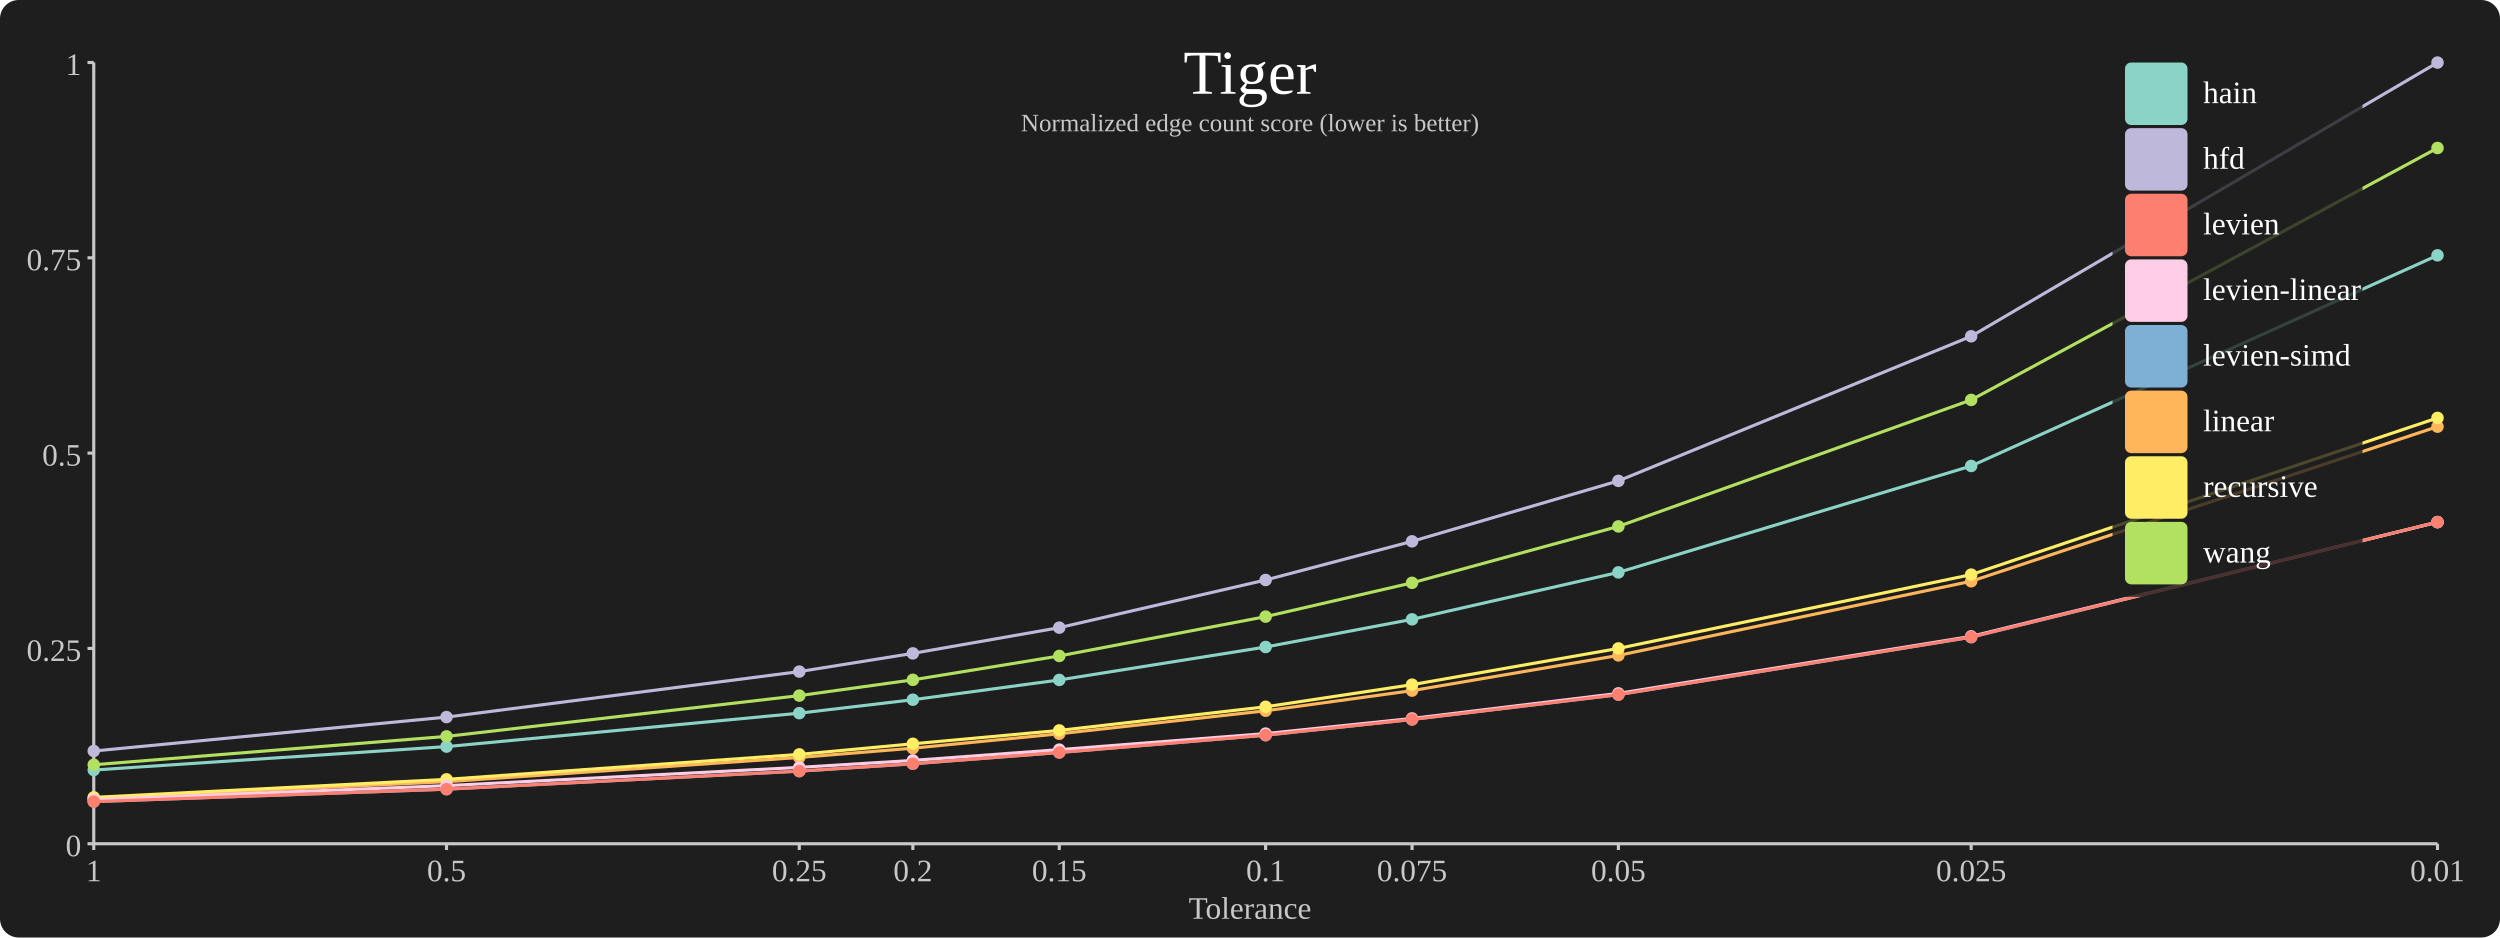
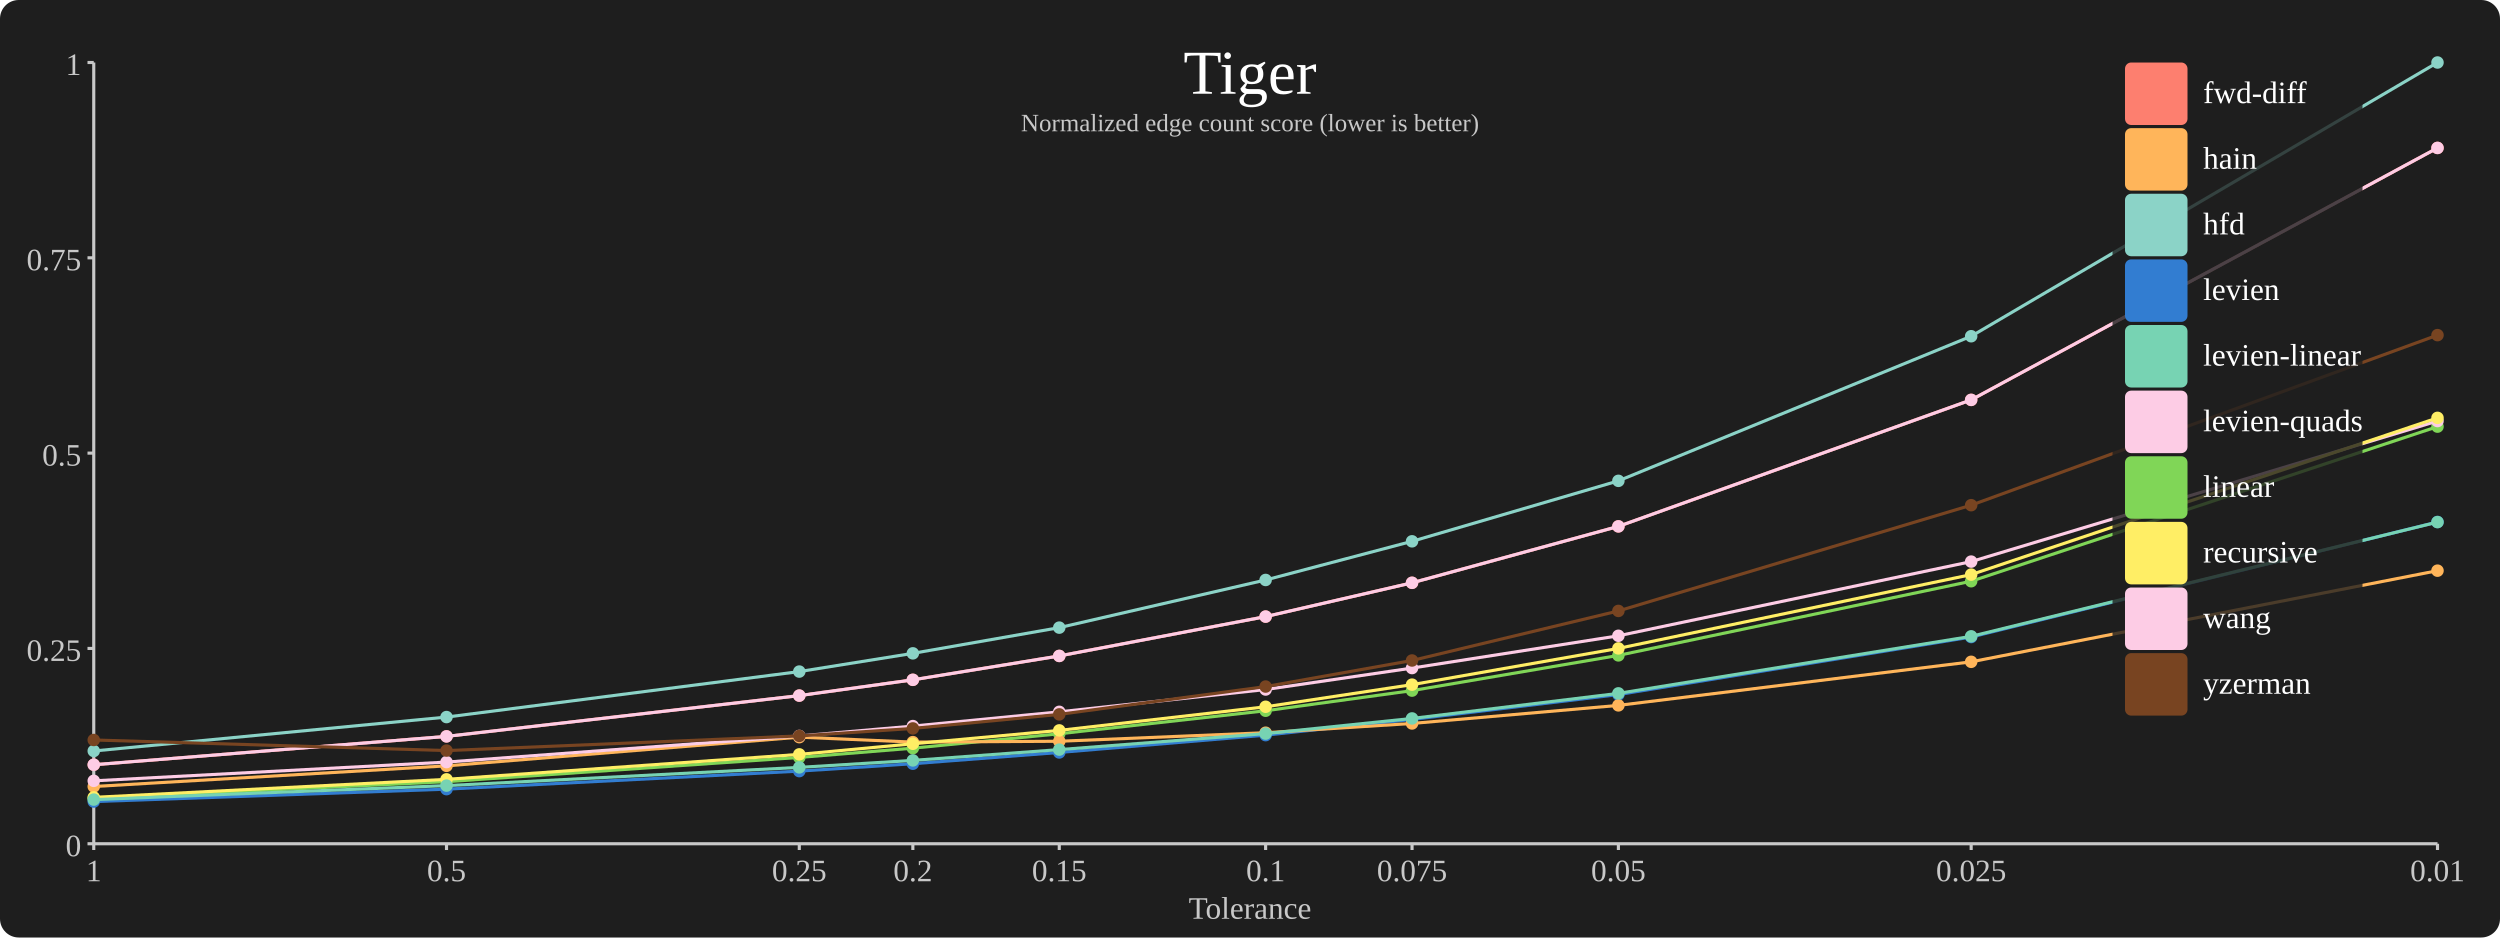
<svg xmlns="http://www.w3.org/2000/svg" viewBox="0 0 800 300">
  <rect x="0" y="0" width="800" height="300" ry="6" style="fill:rgb(30,30,30);stroke:none;fill-opacity:1;stroke-opacity:1;" />
  <path d="M 30 20 L 30 270" style="stroke:rgb(200,200,200);stroke-width:1" />
  <path d="M 30 270 L 780 270" style="stroke:rgb(200,200,200);stroke-width:1" />
  <path d="M 780 270 L 780 272" style="stroke:rgb(200,200,200);stroke-width:1" />
  <text x="780" y="282" style="font-size:10px;fill:rgb(200,200,200);text-anchor:middle;text-align:center;"> 0.01 </text>
  <path d="M 630.772 270 L 630.772 272" style="stroke:rgb(200,200,200);stroke-width:1" />
  <text x="630.772" y="282" style="font-size:10px;fill:rgb(200,200,200);text-anchor:middle;text-align:center;"> 0.025 </text>
  <path d="M 517.886 270 L 517.886 272" style="stroke:rgb(200,200,200);stroke-width:1" />
  <text x="517.886" y="282" style="font-size:10px;fill:rgb(200,200,200);text-anchor:middle;text-align:center;"> 0.05 </text>
  <path d="M 451.852 270 L 451.852 272" style="stroke:rgb(200,200,200);stroke-width:1" />
  <text x="451.852" y="282" style="font-size:10px;fill:rgb(200,200,200);text-anchor:middle;text-align:center;"> 0.075 </text>
  <path d="M 405 270 L 405 272" style="stroke:rgb(200,200,200);stroke-width:1" />
  <text x="405" y="282" style="font-size:10px;fill:rgb(200,200,200);text-anchor:middle;text-align:center;"> 0.1 </text>
  <path d="M 338.966 270 L 338.966 272" style="stroke:rgb(200,200,200);stroke-width:1" />
  <text x="338.966" y="282" style="font-size:10px;fill:rgb(200,200,200);text-anchor:middle;text-align:center;"> 0.15 </text>
  <path d="M 292.114 270 L 292.114 272" style="stroke:rgb(200,200,200);stroke-width:1" />
  <text x="292.114" y="282" style="font-size:10px;fill:rgb(200,200,200);text-anchor:middle;text-align:center;"> 0.2 </text>
  <path d="M 255.773 270 L 255.773 272" style="stroke:rgb(200,200,200);stroke-width:1" />
  <text x="255.773" y="282" style="font-size:10px;fill:rgb(200,200,200);text-anchor:middle;text-align:center;"> 0.25 </text>
  <path d="M 142.886 270 L 142.886 272" style="stroke:rgb(200,200,200);stroke-width:1" />
  <text x="142.886" y="282" style="font-size:10px;fill:rgb(200,200,200);text-anchor:middle;text-align:center;"> 0.5 </text>
  <path d="M 30 270 L 30 272" style="stroke:rgb(200,200,200);stroke-width:1" />
  <text x="30" y="282" style="font-size:10px;fill:rgb(200,200,200);text-anchor:middle;text-align:center;"> 1 </text>
  <path d="M 28 270 L 30 270" style="stroke:rgb(200,200,200);stroke-width:1" />
  <text x="26" y="274" style="font-size:10px;fill:rgb(200,200,200);text-anchor:end;text-align:right;"> 0 </text>
  <path d="M 28 207.5 L 30 207.5" style="stroke:rgb(200,200,200);stroke-width:1" />
  <text x="26" y="211.5" style="font-size:10px;fill:rgb(200,200,200);text-anchor:end;text-align:right;"> 0.25 </text>
  <path d="M 28 145 L 30 145" style="stroke:rgb(200,200,200);stroke-width:1" />
  <text x="26" y="149" style="font-size:10px;fill:rgb(200,200,200);text-anchor:end;text-align:right;"> 0.5 </text>
  <path d="M 28 82.5 L 30 82.5" style="stroke:rgb(200,200,200);stroke-width:1" />
  <text x="26" y="86.5" style="font-size:10px;fill:rgb(200,200,200);text-anchor:end;text-align:right;"> 0.75 </text>
  <path d="M 28 20 L 30 20" style="stroke:rgb(200,200,200);stroke-width:1" />
  <text x="26" y="24" style="font-size:10px;fill:rgb(200,200,200);text-anchor:end;text-align:right;"> 1 </text>
  <text x="400" y="294" style="font-size:10px;fill:rgb(200,200,200);text-anchor:middle;text-align:center;"> Tolerance </text>
-   <circle cx="780" cy="136.528" r="2" style="fill:rgb(255,181,90);stroke:none;fill-opacity:1;stroke-opacity:1;" />
-   <path d="M 780 136.528 L 630.772 185.998" style="stroke:rgb(255,181,90);stroke-width:1" />
-   <circle cx="630.772" cy="185.998" r="2" style="fill:rgb(255,181,90);stroke:none;fill-opacity:1;stroke-opacity:1;" />
-   <path d="M 630.772 185.998 L 517.886 209.728" style="stroke:rgb(255,181,90);stroke-width:1" />
-   <circle cx="517.886" cy="209.728" r="2" style="fill:rgb(255,181,90);stroke:none;fill-opacity:1;stroke-opacity:1;" />
-   <path d="M 517.886 209.728 L 451.852 220.998" style="stroke:rgb(255,181,90);stroke-width:1" />
-   <circle cx="451.852" cy="220.998" r="2" style="fill:rgb(255,181,90);stroke:none;fill-opacity:1;stroke-opacity:1;" />
-   <path d="M 451.852 220.998 L 405 227.442" style="stroke:rgb(255,181,90);stroke-width:1" />
-   <circle cx="405" cy="227.442" r="2" style="fill:rgb(255,181,90);stroke:none;fill-opacity:1;stroke-opacity:1;" />
-   <path d="M 405 227.442 L 338.966 234.805" style="stroke:rgb(255,181,90);stroke-width:1" />
-   <circle cx="338.966" cy="234.805" r="2" style="fill:rgb(255,181,90);stroke:none;fill-opacity:1;stroke-opacity:1;" />
-   <path d="M 338.966 234.805 L 292.114 239.415" style="stroke:rgb(255,181,90);stroke-width:1" />
-   <circle cx="292.114" cy="239.415" r="2" style="fill:rgb(255,181,90);stroke:none;fill-opacity:1;stroke-opacity:1;" />
-   <path d="M 292.114 239.415 L 255.773 242.38" style="stroke:rgb(255,181,90);stroke-width:1" />
-   <circle cx="255.773" cy="242.38" r="2" style="fill:rgb(255,181,90);stroke:none;fill-opacity:1;stroke-opacity:1;" />
-   <path d="M 255.773 242.38 L 142.886 250.13" style="stroke:rgb(255,181,90);stroke-width:1" />
-   <circle cx="142.886" cy="250.13" r="2" style="fill:rgb(255,181,90);stroke:none;fill-opacity:1;stroke-opacity:1;" />
-   <path d="M 142.886 250.13 L 30 255.44" style="stroke:rgb(255,181,90);stroke-width:1" />
-   <circle cx="30" cy="255.44" r="2" style="fill:rgb(255,181,90);stroke:none;fill-opacity:1;stroke-opacity:1;" />
-   <circle cx="780" cy="81.708" r="2" style="fill:rgb(139,211,199);stroke:none;fill-opacity:1;stroke-opacity:1;" />
-   <path d="M 780 81.708 L 630.772 149.113" style="stroke:rgb(139,211,199);stroke-width:1" />
-   <circle cx="630.772" cy="149.113" r="2" style="fill:rgb(139,211,199);stroke:none;fill-opacity:1;stroke-opacity:1;" />
-   <path d="M 630.772 149.113 L 517.886 183.162" style="stroke:rgb(139,211,199);stroke-width:1" />
-   <circle cx="517.886" cy="183.162" r="2" style="fill:rgb(139,211,199);stroke:none;fill-opacity:1;stroke-opacity:1;" />
-   <path d="M 517.886 183.162 L 451.852 198.188" style="stroke:rgb(139,211,199);stroke-width:1" />
-   <circle cx="451.852" cy="198.188" r="2" style="fill:rgb(139,211,199);stroke:none;fill-opacity:1;stroke-opacity:1;" />
-   <path d="M 451.852 198.188 L 405 207.04" style="stroke:rgb(139,211,199);stroke-width:1" />
-   <circle cx="405" cy="207.04" r="2" style="fill:rgb(139,211,199);stroke:none;fill-opacity:1;stroke-opacity:1;" />
-   <path d="M 405 207.04 L 338.966 217.577" style="stroke:rgb(139,211,199);stroke-width:1" />
-   <circle cx="338.966" cy="217.577" r="2" style="fill:rgb(139,211,199);stroke:none;fill-opacity:1;stroke-opacity:1;" />
-   <path d="M 338.966 217.577 L 292.114 223.907" style="stroke:rgb(139,211,199);stroke-width:1" />
-   <circle cx="292.114" cy="223.907" r="2" style="fill:rgb(139,211,199);stroke:none;fill-opacity:1;stroke-opacity:1;" />
-   <path d="M 292.114 223.907 L 255.773 228.21" style="stroke:rgb(139,211,199);stroke-width:1" />
-   <circle cx="255.773" cy="228.21" r="2" style="fill:rgb(139,211,199);stroke:none;fill-opacity:1;stroke-opacity:1;" />
-   <path d="M 255.773 228.21 L 142.886 238.907" style="stroke:rgb(139,211,199);stroke-width:1" />
-   <circle cx="142.886" cy="238.907" r="2" style="fill:rgb(139,211,199);stroke:none;fill-opacity:1;stroke-opacity:1;" />
-   <path d="M 142.886 238.907 L 30 246.395" style="stroke:rgb(139,211,199);stroke-width:1" />
-   <circle cx="30" cy="246.395" r="2" style="fill:rgb(139,211,199);stroke:none;fill-opacity:1;stroke-opacity:1;" />
-   <circle cx="780" cy="47.355" r="2" style="fill:rgb(178,224,97);stroke:none;fill-opacity:1;stroke-opacity:1;" />
-   <path d="M 780 47.355 L 630.772 127.975" style="stroke:rgb(178,224,97);stroke-width:1" />
-   <circle cx="630.772" cy="127.975" r="2" style="fill:rgb(178,224,97);stroke:none;fill-opacity:1;stroke-opacity:1;" />
-   <path d="M 630.772 127.975 L 517.886 168.45" style="stroke:rgb(178,224,97);stroke-width:1" />
-   <circle cx="517.886" cy="168.45" r="2" style="fill:rgb(178,224,97);stroke:none;fill-opacity:1;stroke-opacity:1;" />
-   <path d="M 517.886 168.45 L 451.852 186.502" style="stroke:rgb(178,224,97);stroke-width:1" />
-   <circle cx="451.852" cy="186.502" r="2" style="fill:rgb(178,224,97);stroke:none;fill-opacity:1;stroke-opacity:1;" />
-   <path d="M 451.852 186.502 L 405 197.317" style="stroke:rgb(178,224,97);stroke-width:1" />
-   <circle cx="405" cy="197.317" r="2" style="fill:rgb(178,224,97);stroke:none;fill-opacity:1;stroke-opacity:1;" />
-   <path d="M 405 197.317 L 338.966 209.903" style="stroke:rgb(178,224,97);stroke-width:1" />
-   <circle cx="338.966" cy="209.903" r="2" style="fill:rgb(178,224,97);stroke:none;fill-opacity:1;stroke-opacity:1;" />
-   <path d="M 338.966 209.903 L 292.114 217.545" style="stroke:rgb(178,224,97);stroke-width:1" />
-   <circle cx="292.114" cy="217.545" r="2" style="fill:rgb(178,224,97);stroke:none;fill-opacity:1;stroke-opacity:1;" />
-   <path d="M 292.114 217.545 L 255.773 222.593" style="stroke:rgb(178,224,97);stroke-width:1" />
-   <circle cx="255.773" cy="222.593" r="2" style="fill:rgb(178,224,97);stroke:none;fill-opacity:1;stroke-opacity:1;" />
-   <path d="M 255.773 222.593 L 142.886 235.643" style="stroke:rgb(178,224,97);stroke-width:1" />
-   <circle cx="142.886" cy="235.643" r="2" style="fill:rgb(178,224,97);stroke:none;fill-opacity:1;stroke-opacity:1;" />
-   <path d="M 142.886 235.643 L 30 244.718" style="stroke:rgb(178,224,97);stroke-width:1" />
-   <circle cx="30" cy="244.718" r="2" style="fill:rgb(178,224,97);stroke:none;fill-opacity:1;stroke-opacity:1;" />
-   <circle cx="780" cy="167.08" r="2" style="fill:rgb(126,176,213);stroke:none;fill-opacity:1;stroke-opacity:1;" />
-   <path d="M 780 167.08 L 630.772 203.905" style="stroke:rgb(126,176,213);stroke-width:1" />
-   <circle cx="630.772" cy="203.905" r="2" style="fill:rgb(126,176,213);stroke:none;fill-opacity:1;stroke-opacity:1;" />
-   <path d="M 630.772 203.905 L 517.886 222.292" style="stroke:rgb(126,176,213);stroke-width:1" />
-   <circle cx="517.886" cy="222.292" r="2" style="fill:rgb(126,176,213);stroke:none;fill-opacity:1;stroke-opacity:1;" />
-   <path d="M 517.886 222.292 L 451.852 230.228" style="stroke:rgb(126,176,213);stroke-width:1" />
-   <circle cx="451.852" cy="230.228" r="2" style="fill:rgb(126,176,213);stroke:none;fill-opacity:1;stroke-opacity:1;" />
-   <path d="M 451.852 230.228 L 405 235.255" style="stroke:rgb(126,176,213);stroke-width:1" />
-   <circle cx="405" cy="235.255" r="2" style="fill:rgb(126,176,213);stroke:none;fill-opacity:1;stroke-opacity:1;" />
-   <path d="M 405 235.255 L 338.966 240.795" style="stroke:rgb(126,176,213);stroke-width:1" />
-   <circle cx="338.966" cy="240.795" r="2" style="fill:rgb(126,176,213);stroke:none;fill-opacity:1;stroke-opacity:1;" />
-   <path d="M 338.966 240.795 L 292.114 244.407" style="stroke:rgb(126,176,213);stroke-width:1" />
-   <circle cx="292.114" cy="244.407" r="2" style="fill:rgb(126,176,213);stroke:none;fill-opacity:1;stroke-opacity:1;" />
-   <path d="M 292.114 244.407 L 255.773 246.76" style="stroke:rgb(126,176,213);stroke-width:1" />
-   <circle cx="255.773" cy="246.76" r="2" style="fill:rgb(126,176,213);stroke:none;fill-opacity:1;stroke-opacity:1;" />
-   <path d="M 255.773 246.76 L 142.886 252.532" style="stroke:rgb(126,176,213);stroke-width:1" />
-   <circle cx="142.886" cy="252.532" r="2" style="fill:rgb(126,176,213);stroke:none;fill-opacity:1;stroke-opacity:1;" />
-   <path d="M 142.886 252.532 L 30 256.505" style="stroke:rgb(126,176,213);stroke-width:1" />
-   <circle cx="30" cy="256.505" r="2" style="fill:rgb(126,176,213);stroke:none;fill-opacity:1;stroke-opacity:1;" />
-   <circle cx="780" cy="133.73" r="2" style="fill:rgb(255,238,101);stroke:none;fill-opacity:1;stroke-opacity:1;" />
-   <path d="M 780 133.73 L 630.772 183.877" style="stroke:rgb(255,238,101);stroke-width:1" />
-   <circle cx="630.772" cy="183.877" r="2" style="fill:rgb(255,238,101);stroke:none;fill-opacity:1;stroke-opacity:1;" />
-   <path d="M 630.772 183.877 L 517.886 207.493" style="stroke:rgb(255,238,101);stroke-width:1" />
-   <circle cx="517.886" cy="207.493" r="2" style="fill:rgb(255,238,101);stroke:none;fill-opacity:1;stroke-opacity:1;" />
-   <path d="M 517.886 207.493 L 451.852 219.09" style="stroke:rgb(255,238,101);stroke-width:1" />
-   <circle cx="451.852" cy="219.09" r="2" style="fill:rgb(255,238,101);stroke:none;fill-opacity:1;stroke-opacity:1;" />
-   <path d="M 451.852 219.09 L 405 226.17" style="stroke:rgb(255,238,101);stroke-width:1" />
-   <circle cx="405" cy="226.17" r="2" style="fill:rgb(255,238,101);stroke:none;fill-opacity:1;stroke-opacity:1;" />
-   <path d="M 405 226.17 L 338.966 233.73" style="stroke:rgb(255,238,101);stroke-width:1" />
-   <circle cx="338.966" cy="233.73" r="2" style="fill:rgb(255,238,101);stroke:none;fill-opacity:1;stroke-opacity:1;" />
-   <path d="M 338.966 233.73 L 292.114 238.01" style="stroke:rgb(255,238,101);stroke-width:1" />
-   <circle cx="292.114" cy="238.01" r="2" style="fill:rgb(255,238,101);stroke:none;fill-opacity:1;stroke-opacity:1;" />
-   <path d="M 292.114 238.01 L 255.773 241.4" style="stroke:rgb(255,238,101);stroke-width:1" />
-   <circle cx="255.773" cy="241.4" r="2" style="fill:rgb(255,238,101);stroke:none;fill-opacity:1;stroke-opacity:1;" />
-   <path d="M 255.773 241.4 L 142.886 249.393" style="stroke:rgb(255,238,101);stroke-width:1" />
-   <circle cx="142.886" cy="249.393" r="2" style="fill:rgb(255,238,101);stroke:none;fill-opacity:1;stroke-opacity:1;" />
-   <path d="M 142.886 249.393 L 30 255.157" style="stroke:rgb(255,238,101);stroke-width:1" />
-   <circle cx="30" cy="255.157" r="2" style="fill:rgb(255,238,101);stroke:none;fill-opacity:1;stroke-opacity:1;" />
-   <circle cx="780" cy="167.077" r="2" style="fill:rgb(253,204,229);stroke:none;fill-opacity:1;stroke-opacity:1;" />
-   <path d="M 780 167.077 L 630.772 203.637" style="stroke:rgb(253,204,229);stroke-width:1" />
-   <circle cx="630.772" cy="203.637" r="2" style="fill:rgb(253,204,229);stroke:none;fill-opacity:1;stroke-opacity:1;" />
-   <path d="M 630.772 203.637 L 517.886 221.88" style="stroke:rgb(253,204,229);stroke-width:1" />
-   <circle cx="517.886" cy="221.88" r="2" style="fill:rgb(253,204,229);stroke:none;fill-opacity:1;stroke-opacity:1;" />
-   <path d="M 517.886 221.88 L 451.852 229.903" style="stroke:rgb(253,204,229);stroke-width:1" />
-   <circle cx="451.852" cy="229.903" r="2" style="fill:rgb(253,204,229);stroke:none;fill-opacity:1;stroke-opacity:1;" />
-   <path d="M 451.852 229.903 L 405 234.748" style="stroke:rgb(253,204,229);stroke-width:1" />
-   <circle cx="405" cy="234.748" r="2" style="fill:rgb(253,204,229);stroke:none;fill-opacity:1;stroke-opacity:1;" />
-   <path d="M 405 234.748 L 338.966 239.88" style="stroke:rgb(253,204,229);stroke-width:1" />
-   <circle cx="338.966" cy="239.88" r="2" style="fill:rgb(253,204,229);stroke:none;fill-opacity:1;stroke-opacity:1;" />
-   <path d="M 338.966 239.88 L 292.114 243.327" style="stroke:rgb(253,204,229);stroke-width:1" />
-   <circle cx="292.114" cy="243.327" r="2" style="fill:rgb(253,204,229);stroke:none;fill-opacity:1;stroke-opacity:1;" />
-   <path d="M 292.114 243.327 L 255.773 245.56" style="stroke:rgb(253,204,229);stroke-width:1" />
-   <circle cx="255.773" cy="245.56" r="2" style="fill:rgb(253,204,229);stroke:none;fill-opacity:1;stroke-opacity:1;" />
-   <path d="M 255.773 245.56 L 142.886 251.4" style="stroke:rgb(253,204,229);stroke-width:1" />
-   <circle cx="142.886" cy="251.4" r="2" style="fill:rgb(253,204,229);stroke:none;fill-opacity:1;stroke-opacity:1;" />
-   <path d="M 142.886 251.4 L 30 255.875" style="stroke:rgb(253,204,229);stroke-width:1" />
-   <circle cx="30" cy="255.875" r="2" style="fill:rgb(253,204,229);stroke:none;fill-opacity:1;stroke-opacity:1;" />
-   <circle cx="780" cy="167.048" r="2" style="fill:rgb(253,127,111);stroke:none;fill-opacity:1;stroke-opacity:1;" />
-   <path d="M 780 167.048 L 630.772 203.857" style="stroke:rgb(253,127,111);stroke-width:1" />
-   <circle cx="630.772" cy="203.857" r="2" style="fill:rgb(253,127,111);stroke:none;fill-opacity:1;stroke-opacity:1;" />
-   <path d="M 630.772 203.857 L 517.886 222.275" style="stroke:rgb(253,127,111);stroke-width:1" />
-   <circle cx="517.886" cy="222.275" r="2" style="fill:rgb(253,127,111);stroke:none;fill-opacity:1;stroke-opacity:1;" />
-   <path d="M 517.886 222.275 L 451.852 230.218" style="stroke:rgb(253,127,111);stroke-width:1" />
-   <circle cx="451.852" cy="230.218" r="2" style="fill:rgb(253,127,111);stroke:none;fill-opacity:1;stroke-opacity:1;" />
-   <path d="M 451.852 230.218 L 405 235.248" style="stroke:rgb(253,127,111);stroke-width:1" />
-   <circle cx="405" cy="235.248" r="2" style="fill:rgb(253,127,111);stroke:none;fill-opacity:1;stroke-opacity:1;" />
-   <path d="M 405 235.248 L 338.966 240.787" style="stroke:rgb(253,127,111);stroke-width:1" />
-   <circle cx="338.966" cy="240.787" r="2" style="fill:rgb(253,127,111);stroke:none;fill-opacity:1;stroke-opacity:1;" />
-   <path d="M 338.966 240.787 L 292.114 244.395" style="stroke:rgb(253,127,111);stroke-width:1" />
-   <circle cx="292.114" cy="244.395" r="2" style="fill:rgb(253,127,111);stroke:none;fill-opacity:1;stroke-opacity:1;" />
-   <path d="M 292.114 244.395 L 255.773 246.76" style="stroke:rgb(253,127,111);stroke-width:1" />
-   <circle cx="255.773" cy="246.76" r="2" style="fill:rgb(253,127,111);stroke:none;fill-opacity:1;stroke-opacity:1;" />
-   <path d="M 255.773 246.76 L 142.886 252.53" style="stroke:rgb(253,127,111);stroke-width:1" />
-   <circle cx="142.886" cy="252.53" r="2" style="fill:rgb(253,127,111);stroke:none;fill-opacity:1;stroke-opacity:1;" />
-   <path d="M 142.886 252.53 L 30 256.505" style="stroke:rgb(253,127,111);stroke-width:1" />
-   <circle cx="30" cy="256.505" r="2" style="fill:rgb(253,127,111);stroke:none;fill-opacity:1;stroke-opacity:1;" />
-   <circle cx="780" cy="20.023" r="2" style="fill:rgb(190,185,219);stroke:none;fill-opacity:1;stroke-opacity:1;" />
-   <path d="M 780 20.023 L 630.772 107.61" style="stroke:rgb(190,185,219);stroke-width:1" />
-   <circle cx="630.772" cy="107.61" r="2" style="fill:rgb(190,185,219);stroke:none;fill-opacity:1;stroke-opacity:1;" />
-   <path d="M 630.772 107.61 L 517.886 153.882" style="stroke:rgb(190,185,219);stroke-width:1" />
-   <circle cx="517.886" cy="153.882" r="2" style="fill:rgb(190,185,219);stroke:none;fill-opacity:1;stroke-opacity:1;" />
-   <path d="M 517.886 153.882 L 451.852 173.23" style="stroke:rgb(190,185,219);stroke-width:1" />
-   <circle cx="451.852" cy="173.23" r="2" style="fill:rgb(190,185,219);stroke:none;fill-opacity:1;stroke-opacity:1;" />
-   <path d="M 451.852 173.23 L 405 185.597" style="stroke:rgb(190,185,219);stroke-width:1" />
-   <circle cx="405" cy="185.597" r="2" style="fill:rgb(190,185,219);stroke:none;fill-opacity:1;stroke-opacity:1;" />
-   <path d="M 405 185.597 L 338.966 200.847" style="stroke:rgb(190,185,219);stroke-width:1" />
-   <circle cx="338.966" cy="200.847" r="2" style="fill:rgb(190,185,219);stroke:none;fill-opacity:1;stroke-opacity:1;" />
-   <path d="M 338.966 200.847 L 292.114 209.077" style="stroke:rgb(190,185,219);stroke-width:1" />
-   <circle cx="292.114" cy="209.077" r="2" style="fill:rgb(190,185,219);stroke:none;fill-opacity:1;stroke-opacity:1;" />
-   <path d="M 292.114 209.077 L 255.773 214.907" style="stroke:rgb(190,185,219);stroke-width:1" />
-   <circle cx="255.773" cy="214.907" r="2" style="fill:rgb(190,185,219);stroke:none;fill-opacity:1;stroke-opacity:1;" />
-   <path d="M 255.773 214.907 L 142.886 229.465" style="stroke:rgb(190,185,219);stroke-width:1" />
-   <circle cx="142.886" cy="229.465" r="2" style="fill:rgb(190,185,219);stroke:none;fill-opacity:1;stroke-opacity:1;" />
-   <path d="M 142.886 229.465 L 30 240.317" style="stroke:rgb(190,185,219);stroke-width:1" />
-   <circle cx="30" cy="240.317" r="2" style="fill:rgb(190,185,219);stroke:none;fill-opacity:1;stroke-opacity:1;" />
-   <rect x="676" y="16" width="80" height="175" ry="4" style="fill:rgb(30,30,30);stroke:none;fill-opacity:0.8;stroke-opacity:1;" />
-   <rect x="680" y="20" width="20" height="20" ry="2" style="fill:rgb(139,211,199);stroke:none;fill-opacity:1;stroke-opacity:1;" />
-   <text x="705" y="33" style="font-size:10px;fill:rgb(255,255,255);text-anchor:start;text-align:left;"> hain </text>
-   <rect x="680" y="41" width="20" height="20" ry="2" style="fill:rgb(190,185,219);stroke:none;fill-opacity:1;stroke-opacity:1;" />
-   <text x="705" y="54" style="font-size:10px;fill:rgb(255,255,255);text-anchor:start;text-align:left;"> hfd </text>
-   <rect x="680" y="62" width="20" height="20" ry="2" style="fill:rgb(253,127,111);stroke:none;fill-opacity:1;stroke-opacity:1;" />
-   <text x="705" y="75" style="font-size:10px;fill:rgb(255,255,255);text-anchor:start;text-align:left;"> levien </text>
-   <rect x="680" y="83" width="20" height="20" ry="2" style="fill:rgb(253,204,229);stroke:none;fill-opacity:1;stroke-opacity:1;" />
-   <text x="705" y="96" style="font-size:10px;fill:rgb(255,255,255);text-anchor:start;text-align:left;"> levien-linear </text>
-   <rect x="680" y="104" width="20" height="20" ry="2" style="fill:rgb(126,176,213);stroke:none;fill-opacity:1;stroke-opacity:1;" />
-   <text x="705" y="117" style="font-size:10px;fill:rgb(255,255,255);text-anchor:start;text-align:left;"> levien-simd </text>
-   <rect x="680" y="125" width="20" height="20" ry="2" style="fill:rgb(255,181,90);stroke:none;fill-opacity:1;stroke-opacity:1;" />
-   <text x="705" y="138" style="font-size:10px;fill:rgb(255,255,255);text-anchor:start;text-align:left;"> linear </text>
-   <rect x="680" y="146" width="20" height="20" ry="2" style="fill:rgb(255,238,101);stroke:none;fill-opacity:1;stroke-opacity:1;" />
-   <text x="705" y="159" style="font-size:10px;fill:rgb(255,255,255);text-anchor:start;text-align:left;"> recursive </text>
-   <rect x="680" y="167" width="20" height="20" ry="2" style="fill:rgb(178,224,97);stroke:none;fill-opacity:1;stroke-opacity:1;" />
-   <text x="705" y="180" style="font-size:10px;fill:rgb(255,255,255);text-anchor:start;text-align:left;"> wang </text>
+   <circle cx="780" cy="167.037" r="2" style="fill:rgb(50,125,209);stroke:none;fill-opacity:1;stroke-opacity:1;" />
+   <path d="M 780 167.037 L 630.772 203.853" style="stroke:rgb(50,125,209);stroke-width:1" />
+   <circle cx="630.772" cy="203.853" r="2" style="fill:rgb(50,125,209);stroke:none;fill-opacity:1;stroke-opacity:1;" />
+   <path d="M 630.772 203.853 L 517.886 222.27" style="stroke:rgb(50,125,209);stroke-width:1" />
+   <circle cx="517.886" cy="222.27" r="2" style="fill:rgb(50,125,209);stroke:none;fill-opacity:1;stroke-opacity:1;" />
+   <path d="M 517.886 222.27 L 451.852 230.215" style="stroke:rgb(50,125,209);stroke-width:1" />
+   <circle cx="451.852" cy="230.215" r="2" style="fill:rgb(50,125,209);stroke:none;fill-opacity:1;stroke-opacity:1;" />
+   <path d="M 451.852 230.215 L 405 235.245" style="stroke:rgb(50,125,209);stroke-width:1" />
+   <circle cx="405" cy="235.245" r="2" style="fill:rgb(50,125,209);stroke:none;fill-opacity:1;stroke-opacity:1;" />
+   <path d="M 405 235.245 L 338.966 240.785" style="stroke:rgb(50,125,209);stroke-width:1" />
+   <circle cx="338.966" cy="240.785" r="2" style="fill:rgb(50,125,209);stroke:none;fill-opacity:1;stroke-opacity:1;" />
+   <path d="M 338.966 240.785 L 292.114 244.393" style="stroke:rgb(50,125,209);stroke-width:1" />
+   <circle cx="292.114" cy="244.393" r="2" style="fill:rgb(50,125,209);stroke:none;fill-opacity:1;stroke-opacity:1;" />
+   <path d="M 292.114 244.393 L 255.773 246.757" style="stroke:rgb(50,125,209);stroke-width:1" />
+   <circle cx="255.773" cy="246.757" r="2" style="fill:rgb(50,125,209);stroke:none;fill-opacity:1;stroke-opacity:1;" />
+   <path d="M 255.773 246.757 L 142.886 252.528" style="stroke:rgb(50,125,209);stroke-width:1" />
+   <circle cx="142.886" cy="252.528" r="2" style="fill:rgb(50,125,209);stroke:none;fill-opacity:1;stroke-opacity:1;" />
+   <path d="M 142.886 252.528 L 30 256.502" style="stroke:rgb(50,125,209);stroke-width:1" />
+   <circle cx="30" cy="256.502" r="2" style="fill:rgb(50,125,209);stroke:none;fill-opacity:1;stroke-opacity:1;" />
+   <circle cx="780" cy="47.337" r="2" style="fill:rgb(253,127,111);stroke:none;fill-opacity:1;stroke-opacity:1;" />
+   <path d="M 780 47.337 L 630.772 127.962" style="stroke:rgb(253,127,111);stroke-width:1" />
+   <circle cx="630.772" cy="127.962" r="2" style="fill:rgb(253,127,111);stroke:none;fill-opacity:1;stroke-opacity:1;" />
+   <path d="M 630.772 127.962 L 517.886 168.44" style="stroke:rgb(253,127,111);stroke-width:1" />
+   <circle cx="517.886" cy="168.44" r="2" style="fill:rgb(253,127,111);stroke:none;fill-opacity:1;stroke-opacity:1;" />
+   <path d="M 517.886 168.44 L 451.852 186.498" style="stroke:rgb(253,127,111);stroke-width:1" />
+   <circle cx="451.852" cy="186.498" r="2" style="fill:rgb(253,127,111);stroke:none;fill-opacity:1;stroke-opacity:1;" />
+   <path d="M 451.852 186.498 L 405 197.31" style="stroke:rgb(253,127,111);stroke-width:1" />
+   <circle cx="405" cy="197.31" r="2" style="fill:rgb(253,127,111);stroke:none;fill-opacity:1;stroke-opacity:1;" />
+   <path d="M 405 197.31 L 338.966 209.897" style="stroke:rgb(253,127,111);stroke-width:1" />
+   <circle cx="338.966" cy="209.897" r="2" style="fill:rgb(253,127,111);stroke:none;fill-opacity:1;stroke-opacity:1;" />
+   <path d="M 338.966 209.897 L 292.114 217.54" style="stroke:rgb(253,127,111);stroke-width:1" />
+   <circle cx="292.114" cy="217.54" r="2" style="fill:rgb(253,127,111);stroke:none;fill-opacity:1;stroke-opacity:1;" />
+   <path d="M 292.114 217.54 L 255.773 222.59" style="stroke:rgb(253,127,111);stroke-width:1" />
+   <circle cx="255.773" cy="222.59" r="2" style="fill:rgb(253,127,111);stroke:none;fill-opacity:1;stroke-opacity:1;" />
+   <path d="M 255.773 222.59 L 142.886 235.64" style="stroke:rgb(253,127,111);stroke-width:1" />
+   <circle cx="142.886" cy="235.64" r="2" style="fill:rgb(253,127,111);stroke:none;fill-opacity:1;stroke-opacity:1;" />
+   <path d="M 142.886 235.64 L 30 244.715" style="stroke:rgb(253,127,111);stroke-width:1" />
+   <circle cx="30" cy="244.715" r="2" style="fill:rgb(253,127,111);stroke:none;fill-opacity:1;stroke-opacity:1;" />
+   <circle cx="780" cy="136.515" r="2" style="fill:rgb(128,214,87);stroke:none;fill-opacity:1;stroke-opacity:1;" />
+   <path d="M 780 136.515 L 630.772 185.99" style="stroke:rgb(128,214,87);stroke-width:1" />
+   <circle cx="630.772" cy="185.99" r="2" style="fill:rgb(128,214,87);stroke:none;fill-opacity:1;stroke-opacity:1;" />
+   <path d="M 630.772 185.99 L 517.886 209.722" style="stroke:rgb(128,214,87);stroke-width:1" />
+   <circle cx="517.886" cy="209.722" r="2" style="fill:rgb(128,214,87);stroke:none;fill-opacity:1;stroke-opacity:1;" />
+   <path d="M 517.886 209.722 L 451.852 220.995" style="stroke:rgb(128,214,87);stroke-width:1" />
+   <circle cx="451.852" cy="220.995" r="2" style="fill:rgb(128,214,87);stroke:none;fill-opacity:1;stroke-opacity:1;" />
+   <path d="M 451.852 220.995 L 405 227.438" style="stroke:rgb(128,214,87);stroke-width:1" />
+   <circle cx="405" cy="227.438" r="2" style="fill:rgb(128,214,87);stroke:none;fill-opacity:1;stroke-opacity:1;" />
+   <path d="M 405 227.438 L 338.966 234.803" style="stroke:rgb(128,214,87);stroke-width:1" />
+   <circle cx="338.966" cy="234.803" r="2" style="fill:rgb(128,214,87);stroke:none;fill-opacity:1;stroke-opacity:1;" />
+   <path d="M 338.966 234.803 L 292.114 239.412" style="stroke:rgb(128,214,87);stroke-width:1" />
+   <circle cx="292.114" cy="239.412" r="2" style="fill:rgb(128,214,87);stroke:none;fill-opacity:1;stroke-opacity:1;" />
+   <path d="M 292.114 239.412 L 255.773 242.377" style="stroke:rgb(128,214,87);stroke-width:1" />
+   <circle cx="255.773" cy="242.377" r="2" style="fill:rgb(128,214,87);stroke:none;fill-opacity:1;stroke-opacity:1;" />
+   <path d="M 255.773 242.377 L 142.886 250.13" style="stroke:rgb(128,214,87);stroke-width:1" />
+   <circle cx="142.886" cy="250.13" r="2" style="fill:rgb(128,214,87);stroke:none;fill-opacity:1;stroke-opacity:1;" />
+   <path d="M 142.886 250.13 L 30 255.438" style="stroke:rgb(128,214,87);stroke-width:1" />
+   <circle cx="30" cy="255.438" r="2" style="fill:rgb(128,214,87);stroke:none;fill-opacity:1;stroke-opacity:1;" />
+   <circle cx="780" cy="182.615" r="2" style="fill:rgb(255,181,90);stroke:none;fill-opacity:1;stroke-opacity:1;" />
+   <path d="M 780 182.615 L 630.772 211.782" style="stroke:rgb(255,181,90);stroke-width:1" />
+   <circle cx="630.772" cy="211.782" r="2" style="fill:rgb(255,181,90);stroke:none;fill-opacity:1;stroke-opacity:1;" />
+   <path d="M 630.772 211.782 L 517.886 225.72" style="stroke:rgb(255,181,90);stroke-width:1" />
+   <circle cx="517.886" cy="225.72" r="2" style="fill:rgb(255,181,90);stroke:none;fill-opacity:1;stroke-opacity:1;" />
+   <path d="M 517.886 225.72 L 451.852 231.507" style="stroke:rgb(255,181,90);stroke-width:1" />
+   <circle cx="451.852" cy="231.507" r="2" style="fill:rgb(255,181,90);stroke:none;fill-opacity:1;stroke-opacity:1;" />
+   <path d="M 451.852 231.507 L 405 234.465" style="stroke:rgb(255,181,90);stroke-width:1" />
+   <circle cx="405" cy="234.465" r="2" style="fill:rgb(255,181,90);stroke:none;fill-opacity:1;stroke-opacity:1;" />
+   <path d="M 405 234.465 L 338.966 237.202" style="stroke:rgb(255,181,90);stroke-width:1" />
+   <circle cx="338.966" cy="237.202" r="2" style="fill:rgb(255,181,90);stroke:none;fill-opacity:1;stroke-opacity:1;" />
+   <path d="M 338.966 237.202 L 292.114 237.472" style="stroke:rgb(255,181,90);stroke-width:1" />
+   <circle cx="292.114" cy="237.472" r="2" style="fill:rgb(255,181,90);stroke:none;fill-opacity:1;stroke-opacity:1;" />
+   <path d="M 292.114 237.472 L 255.773 235.893" style="stroke:rgb(255,181,90);stroke-width:1" />
+   <circle cx="255.773" cy="235.893" r="2" style="fill:rgb(255,181,90);stroke:none;fill-opacity:1;stroke-opacity:1;" />
+   <path d="M 255.773 235.893 L 142.886 245.072" style="stroke:rgb(255,181,90);stroke-width:1" />
+   <circle cx="142.886" cy="245.072" r="2" style="fill:rgb(255,181,90);stroke:none;fill-opacity:1;stroke-opacity:1;" />
+   <path d="M 142.886 245.072 L 30 251.683" style="stroke:rgb(255,181,90);stroke-width:1" />
+   <circle cx="30" cy="251.683" r="2" style="fill:rgb(255,181,90);stroke:none;fill-opacity:1;stroke-opacity:1;" />
+   <circle cx="780" cy="47.337" r="2" style="fill:rgb(253,204,229);stroke:none;fill-opacity:1;stroke-opacity:1;" />
+   <path d="M 780 47.337 L 630.772 127.962" style="stroke:rgb(253,204,229);stroke-width:1" />
+   <circle cx="630.772" cy="127.962" r="2" style="fill:rgb(253,204,229);stroke:none;fill-opacity:1;stroke-opacity:1;" />
+   <path d="M 630.772 127.962 L 517.886 168.44" style="stroke:rgb(253,204,229);stroke-width:1" />
+   <circle cx="517.886" cy="168.44" r="2" style="fill:rgb(253,204,229);stroke:none;fill-opacity:1;stroke-opacity:1;" />
+   <path d="M 517.886 168.44 L 451.852 186.498" style="stroke:rgb(253,204,229);stroke-width:1" />
+   <circle cx="451.852" cy="186.498" r="2" style="fill:rgb(253,204,229);stroke:none;fill-opacity:1;stroke-opacity:1;" />
+   <path d="M 451.852 186.498 L 405 197.31" style="stroke:rgb(253,204,229);stroke-width:1" />
+   <circle cx="405" cy="197.31" r="2" style="fill:rgb(253,204,229);stroke:none;fill-opacity:1;stroke-opacity:1;" />
+   <path d="M 405 197.31 L 338.966 209.897" style="stroke:rgb(253,204,229);stroke-width:1" />
+   <circle cx="338.966" cy="209.897" r="2" style="fill:rgb(253,204,229);stroke:none;fill-opacity:1;stroke-opacity:1;" />
+   <path d="M 338.966 209.897 L 292.114 217.54" style="stroke:rgb(253,204,229);stroke-width:1" />
+   <circle cx="292.114" cy="217.54" r="2" style="fill:rgb(253,204,229);stroke:none;fill-opacity:1;stroke-opacity:1;" />
+   <path d="M 292.114 217.54 L 255.773 222.59" style="stroke:rgb(253,204,229);stroke-width:1" />
+   <circle cx="255.773" cy="222.59" r="2" style="fill:rgb(253,204,229);stroke:none;fill-opacity:1;stroke-opacity:1;" />
+   <path d="M 255.773 222.59 L 142.886 235.64" style="stroke:rgb(253,204,229);stroke-width:1" />
+   <circle cx="142.886" cy="235.64" r="2" style="fill:rgb(253,204,229);stroke:none;fill-opacity:1;stroke-opacity:1;" />
+   <path d="M 142.886 235.64 L 30 244.715" style="stroke:rgb(253,204,229);stroke-width:1" />
+   <circle cx="30" cy="244.715" r="2" style="fill:rgb(253,204,229);stroke:none;fill-opacity:1;stroke-opacity:1;" />
+   <circle cx="780" cy="20" r="2" style="fill:rgb(139,211,199);stroke:none;fill-opacity:1;stroke-opacity:1;" />
+   <path d="M 780 20 L 630.772 107.595" style="stroke:rgb(139,211,199);stroke-width:1" />
+   <circle cx="630.772" cy="107.595" r="2" style="fill:rgb(139,211,199);stroke:none;fill-opacity:1;stroke-opacity:1;" />
+   <path d="M 630.772 107.595 L 517.886 153.873" style="stroke:rgb(139,211,199);stroke-width:1" />
+   <circle cx="517.886" cy="153.873" r="2" style="fill:rgb(139,211,199);stroke:none;fill-opacity:1;stroke-opacity:1;" />
+   <path d="M 517.886 153.873 L 451.852 173.22" style="stroke:rgb(139,211,199);stroke-width:1" />
+   <circle cx="451.852" cy="173.22" r="2" style="fill:rgb(139,211,199);stroke:none;fill-opacity:1;stroke-opacity:1;" />
+   <path d="M 451.852 173.22 L 405 185.59" style="stroke:rgb(139,211,199);stroke-width:1" />
+   <circle cx="405" cy="185.59" r="2" style="fill:rgb(139,211,199);stroke:none;fill-opacity:1;stroke-opacity:1;" />
+   <path d="M 405 185.59 L 338.966 200.84" style="stroke:rgb(139,211,199);stroke-width:1" />
+   <circle cx="338.966" cy="200.84" r="2" style="fill:rgb(139,211,199);stroke:none;fill-opacity:1;stroke-opacity:1;" />
+   <path d="M 338.966 200.84 L 292.114 209.07" style="stroke:rgb(139,211,199);stroke-width:1" />
+   <circle cx="292.114" cy="209.07" r="2" style="fill:rgb(139,211,199);stroke:none;fill-opacity:1;stroke-opacity:1;" />
+   <path d="M 292.114 209.07 L 255.773 214.903" style="stroke:rgb(139,211,199);stroke-width:1" />
+   <circle cx="255.773" cy="214.903" r="2" style="fill:rgb(139,211,199);stroke:none;fill-opacity:1;stroke-opacity:1;" />
+   <path d="M 255.773 214.903 L 142.886 229.46" style="stroke:rgb(139,211,199);stroke-width:1" />
+   <circle cx="142.886" cy="229.46" r="2" style="fill:rgb(139,211,199);stroke:none;fill-opacity:1;stroke-opacity:1;" />
+   <path d="M 142.886 229.46 L 30 240.315" style="stroke:rgb(139,211,199);stroke-width:1" />
+   <circle cx="30" cy="240.315" r="2" style="fill:rgb(139,211,199);stroke:none;fill-opacity:1;stroke-opacity:1;" />
+   <circle cx="780" cy="134.73" r="2" style="fill:rgb(253,204,229);stroke:none;fill-opacity:1;stroke-opacity:1;" />
+   <path d="M 780 134.73 L 630.772 179.713" style="stroke:rgb(253,204,229);stroke-width:1" />
+   <circle cx="630.772" cy="179.713" r="2" style="fill:rgb(253,204,229);stroke:none;fill-opacity:1;stroke-opacity:1;" />
+   <path d="M 630.772 179.713 L 517.886 203.452" style="stroke:rgb(253,204,229);stroke-width:1" />
+   <circle cx="517.886" cy="203.452" r="2" style="fill:rgb(253,204,229);stroke:none;fill-opacity:1;stroke-opacity:1;" />
+   <path d="M 517.886 203.452 L 451.852 213.78" style="stroke:rgb(253,204,229);stroke-width:1" />
+   <circle cx="451.852" cy="213.78" r="2" style="fill:rgb(253,204,229);stroke:none;fill-opacity:1;stroke-opacity:1;" />
+   <path d="M 451.852 213.78 L 405 220.647" style="stroke:rgb(253,204,229);stroke-width:1" />
+   <circle cx="405" cy="220.647" r="2" style="fill:rgb(253,204,229);stroke:none;fill-opacity:1;stroke-opacity:1;" />
+   <path d="M 405 220.647 L 338.966 227.785" style="stroke:rgb(253,204,229);stroke-width:1" />
+   <circle cx="338.966" cy="227.785" r="2" style="fill:rgb(253,204,229);stroke:none;fill-opacity:1;stroke-opacity:1;" />
+   <path d="M 338.966 227.785 L 292.114 232.345" style="stroke:rgb(253,204,229);stroke-width:1" />
+   <circle cx="292.114" cy="232.345" r="2" style="fill:rgb(253,204,229);stroke:none;fill-opacity:1;stroke-opacity:1;" />
+   <path d="M 292.114 232.345 L 255.773 235.502" style="stroke:rgb(253,204,229);stroke-width:1" />
+   <circle cx="255.773" cy="235.502" r="2" style="fill:rgb(253,204,229);stroke:none;fill-opacity:1;stroke-opacity:1;" />
+   <path d="M 255.773 235.502 L 142.886 243.863" style="stroke:rgb(253,204,229);stroke-width:1" />
+   <circle cx="142.886" cy="243.863" r="2" style="fill:rgb(253,204,229);stroke:none;fill-opacity:1;stroke-opacity:1;" />
+   <path d="M 142.886 243.863 L 30 249.865" style="stroke:rgb(253,204,229);stroke-width:1" />
+   <circle cx="30" cy="249.865" r="2" style="fill:rgb(253,204,229);stroke:none;fill-opacity:1;stroke-opacity:1;" />
+   <circle cx="780" cy="133.718" r="2" style="fill:rgb(255,238,101);stroke:none;fill-opacity:1;stroke-opacity:1;" />
+   <path d="M 780 133.718 L 630.772 183.87" style="stroke:rgb(255,238,101);stroke-width:1" />
+   <circle cx="630.772" cy="183.87" r="2" style="fill:rgb(255,238,101);stroke:none;fill-opacity:1;stroke-opacity:1;" />
+   <path d="M 630.772 183.87 L 517.886 207.488" style="stroke:rgb(255,238,101);stroke-width:1" />
+   <circle cx="517.886" cy="207.488" r="2" style="fill:rgb(255,238,101);stroke:none;fill-opacity:1;stroke-opacity:1;" />
+   <path d="M 517.886 207.488 L 451.852 219.085" style="stroke:rgb(255,238,101);stroke-width:1" />
+   <circle cx="451.852" cy="219.085" r="2" style="fill:rgb(255,238,101);stroke:none;fill-opacity:1;stroke-opacity:1;" />
+   <path d="M 451.852 219.085 L 405 226.165" style="stroke:rgb(255,238,101);stroke-width:1" />
+   <circle cx="405" cy="226.165" r="2" style="fill:rgb(255,238,101);stroke:none;fill-opacity:1;stroke-opacity:1;" />
+   <path d="M 405 226.165 L 338.966 233.725" style="stroke:rgb(255,238,101);stroke-width:1" />
+   <circle cx="338.966" cy="233.725" r="2" style="fill:rgb(255,238,101);stroke:none;fill-opacity:1;stroke-opacity:1;" />
+   <path d="M 338.966 233.725 L 292.114 238.005" style="stroke:rgb(255,238,101);stroke-width:1" />
+   <circle cx="292.114" cy="238.005" r="2" style="fill:rgb(255,238,101);stroke:none;fill-opacity:1;stroke-opacity:1;" />
+   <path d="M 292.114 238.005 L 255.773 241.397" style="stroke:rgb(255,238,101);stroke-width:1" />
+   <circle cx="255.773" cy="241.397" r="2" style="fill:rgb(255,238,101);stroke:none;fill-opacity:1;stroke-opacity:1;" />
+   <path d="M 255.773 241.397 L 142.886 249.39" style="stroke:rgb(255,238,101);stroke-width:1" />
+   <circle cx="142.886" cy="249.39" r="2" style="fill:rgb(255,238,101);stroke:none;fill-opacity:1;stroke-opacity:1;" />
+   <path d="M 142.886 249.39 L 30 255.155" style="stroke:rgb(255,238,101);stroke-width:1" />
+   <circle cx="30" cy="255.155" r="2" style="fill:rgb(255,238,101);stroke:none;fill-opacity:1;stroke-opacity:1;" />
+   <circle cx="780" cy="107.24" r="2" style="fill:rgb(120,68,33);stroke:none;fill-opacity:1;stroke-opacity:1;" />
+   <path d="M 780 107.24 L 630.772 161.657" style="stroke:rgb(120,68,33);stroke-width:1" />
+   <circle cx="630.772" cy="161.657" r="2" style="fill:rgb(120,68,33);stroke:none;fill-opacity:1;stroke-opacity:1;" />
+   <path d="M 630.772 161.657 L 517.886 195.498" style="stroke:rgb(120,68,33);stroke-width:1" />
+   <circle cx="517.886" cy="195.498" r="2" style="fill:rgb(120,68,33);stroke:none;fill-opacity:1;stroke-opacity:1;" />
+   <path d="M 517.886 195.498 L 451.852 211.355" style="stroke:rgb(120,68,33);stroke-width:1" />
+   <circle cx="451.852" cy="211.355" r="2" style="fill:rgb(120,68,33);stroke:none;fill-opacity:1;stroke-opacity:1;" />
+   <path d="M 451.852 211.355 L 405 219.697" style="stroke:rgb(120,68,33);stroke-width:1" />
+   <circle cx="405" cy="219.697" r="2" style="fill:rgb(120,68,33);stroke:none;fill-opacity:1;stroke-opacity:1;" />
+   <path d="M 405 219.697 L 338.966 228.603" style="stroke:rgb(120,68,33);stroke-width:1" />
+   <circle cx="338.966" cy="228.603" r="2" style="fill:rgb(120,68,33);stroke:none;fill-opacity:1;stroke-opacity:1;" />
+   <path d="M 338.966 228.603 L 292.114 233.095" style="stroke:rgb(120,68,33);stroke-width:1" />
+   <circle cx="292.114" cy="233.095" r="2" style="fill:rgb(120,68,33);stroke:none;fill-opacity:1;stroke-opacity:1;" />
+   <path d="M 292.114 233.095 L 255.773 235.498" style="stroke:rgb(120,68,33);stroke-width:1" />
+   <circle cx="255.773" cy="235.498" r="2" style="fill:rgb(120,68,33);stroke:none;fill-opacity:1;stroke-opacity:1;" />
+   <path d="M 255.773 235.498 L 142.886 240.185" style="stroke:rgb(120,68,33);stroke-width:1" />
+   <circle cx="142.886" cy="240.185" r="2" style="fill:rgb(120,68,33);stroke:none;fill-opacity:1;stroke-opacity:1;" />
+   <path d="M 142.886 240.185 L 30 236.795" style="stroke:rgb(120,68,33);stroke-width:1" />
+   <circle cx="30" cy="236.795" r="2" style="fill:rgb(120,68,33);stroke:none;fill-opacity:1;stroke-opacity:1;" />
+   <circle cx="780" cy="167.067" r="2" style="fill:rgb(119,211,179);stroke:none;fill-opacity:1;stroke-opacity:1;" />
+   <path d="M 780 167.067 L 630.772 203.63" style="stroke:rgb(119,211,179);stroke-width:1" />
+   <circle cx="630.772" cy="203.63" r="2" style="fill:rgb(119,211,179);stroke:none;fill-opacity:1;stroke-opacity:1;" />
+   <path d="M 630.772 203.63 L 517.886 221.875" style="stroke:rgb(119,211,179);stroke-width:1" />
+   <circle cx="517.886" cy="221.875" r="2" style="fill:rgb(119,211,179);stroke:none;fill-opacity:1;stroke-opacity:1;" />
+   <path d="M 517.886 221.875 L 451.852 229.9" style="stroke:rgb(119,211,179);stroke-width:1" />
+   <circle cx="451.852" cy="229.9" r="2" style="fill:rgb(119,211,179);stroke:none;fill-opacity:1;stroke-opacity:1;" />
+   <path d="M 451.852 229.9 L 405 234.745" style="stroke:rgb(119,211,179);stroke-width:1" />
+   <circle cx="405" cy="234.745" r="2" style="fill:rgb(119,211,179);stroke:none;fill-opacity:1;stroke-opacity:1;" />
+   <path d="M 405 234.745 L 338.966 239.875" style="stroke:rgb(119,211,179);stroke-width:1" />
+   <circle cx="338.966" cy="239.875" r="2" style="fill:rgb(119,211,179);stroke:none;fill-opacity:1;stroke-opacity:1;" />
+   <path d="M 338.966 239.875 L 292.114 243.327" style="stroke:rgb(119,211,179);stroke-width:1" />
+   <circle cx="292.114" cy="243.327" r="2" style="fill:rgb(119,211,179);stroke:none;fill-opacity:1;stroke-opacity:1;" />
+   <path d="M 292.114 243.327 L 255.773 245.56" style="stroke:rgb(119,211,179);stroke-width:1" />
+   <circle cx="255.773" cy="245.56" r="2" style="fill:rgb(119,211,179);stroke:none;fill-opacity:1;stroke-opacity:1;" />
+   <path d="M 255.773 245.56 L 142.886 251.397" style="stroke:rgb(119,211,179);stroke-width:1" />
+   <circle cx="142.886" cy="251.397" r="2" style="fill:rgb(119,211,179);stroke:none;fill-opacity:1;stroke-opacity:1;" />
+   <path d="M 142.886 251.397 L 30 255.873" style="stroke:rgb(119,211,179);stroke-width:1" />
+   <circle cx="30" cy="255.873" r="2" style="fill:rgb(119,211,179);stroke:none;fill-opacity:1;stroke-opacity:1;" />
+   <rect x="676" y="16" width="80" height="217" ry="4" style="fill:rgb(30,30,30);stroke:none;fill-opacity:0.8;stroke-opacity:1;" />
+   <rect x="680" y="20" width="20" height="20" ry="2" style="fill:rgb(253,127,111);stroke:none;fill-opacity:1;stroke-opacity:1;" />
+   <text x="705" y="33" style="font-size:10px;fill:rgb(255,255,255);text-anchor:start;text-align:left;"> fwd-diff </text>
+   <rect x="680" y="41" width="20" height="20" ry="2" style="fill:rgb(255,181,90);stroke:none;fill-opacity:1;stroke-opacity:1;" />
+   <text x="705" y="54" style="font-size:10px;fill:rgb(255,255,255);text-anchor:start;text-align:left;"> hain </text>
+   <rect x="680" y="62" width="20" height="20" ry="2" style="fill:rgb(139,211,199);stroke:none;fill-opacity:1;stroke-opacity:1;" />
+   <text x="705" y="75" style="font-size:10px;fill:rgb(255,255,255);text-anchor:start;text-align:left;"> hfd </text>
+   <rect x="680" y="83" width="20" height="20" ry="2" style="fill:rgb(50,125,209);stroke:none;fill-opacity:1;stroke-opacity:1;" />
+   <text x="705" y="96" style="font-size:10px;fill:rgb(255,255,255);text-anchor:start;text-align:left;"> levien </text>
+   <rect x="680" y="104" width="20" height="20" ry="2" style="fill:rgb(119,211,179);stroke:none;fill-opacity:1;stroke-opacity:1;" />
+   <text x="705" y="117" style="font-size:10px;fill:rgb(255,255,255);text-anchor:start;text-align:left;"> levien-linear </text>
+   <rect x="680" y="125" width="20" height="20" ry="2" style="fill:rgb(253,204,229);stroke:none;fill-opacity:1;stroke-opacity:1;" />
+   <text x="705" y="138" style="font-size:10px;fill:rgb(255,255,255);text-anchor:start;text-align:left;"> levien-quads </text>
+   <rect x="680" y="146" width="20" height="20" ry="2" style="fill:rgb(128,214,87);stroke:none;fill-opacity:1;stroke-opacity:1;" />
+   <text x="705" y="159" style="font-size:10px;fill:rgb(255,255,255);text-anchor:start;text-align:left;"> linear </text>
+   <rect x="680" y="167" width="20" height="20" ry="2" style="fill:rgb(255,238,101);stroke:none;fill-opacity:1;stroke-opacity:1;" />
+   <text x="705" y="180" style="font-size:10px;fill:rgb(255,255,255);text-anchor:start;text-align:left;"> recursive </text>
+   <rect x="680" y="188" width="20" height="20" ry="2" style="fill:rgb(253,204,229);stroke:none;fill-opacity:1;stroke-opacity:1;" />
+   <text x="705" y="201" style="font-size:10px;fill:rgb(255,255,255);text-anchor:start;text-align:left;"> wang </text>
+   <rect x="680" y="209" width="20" height="20" ry="2" style="fill:rgb(120,68,33);stroke:none;fill-opacity:1;stroke-opacity:1;" />
+   <text x="705" y="222" style="font-size:10px;fill:rgb(255,255,255);text-anchor:start;text-align:left;"> yzerman </text>
  <text x="400" y="30" style="font-size:20px;fill:rgb(255,255,255);text-anchor:middle;text-align:center;"> Tiger </text>
  <text x="400" y="42" style="font-size:8px;fill:rgb(200,200,200);text-anchor:middle;text-align:center;"> Normalized edge count score (lower is better) </text>
</svg>
